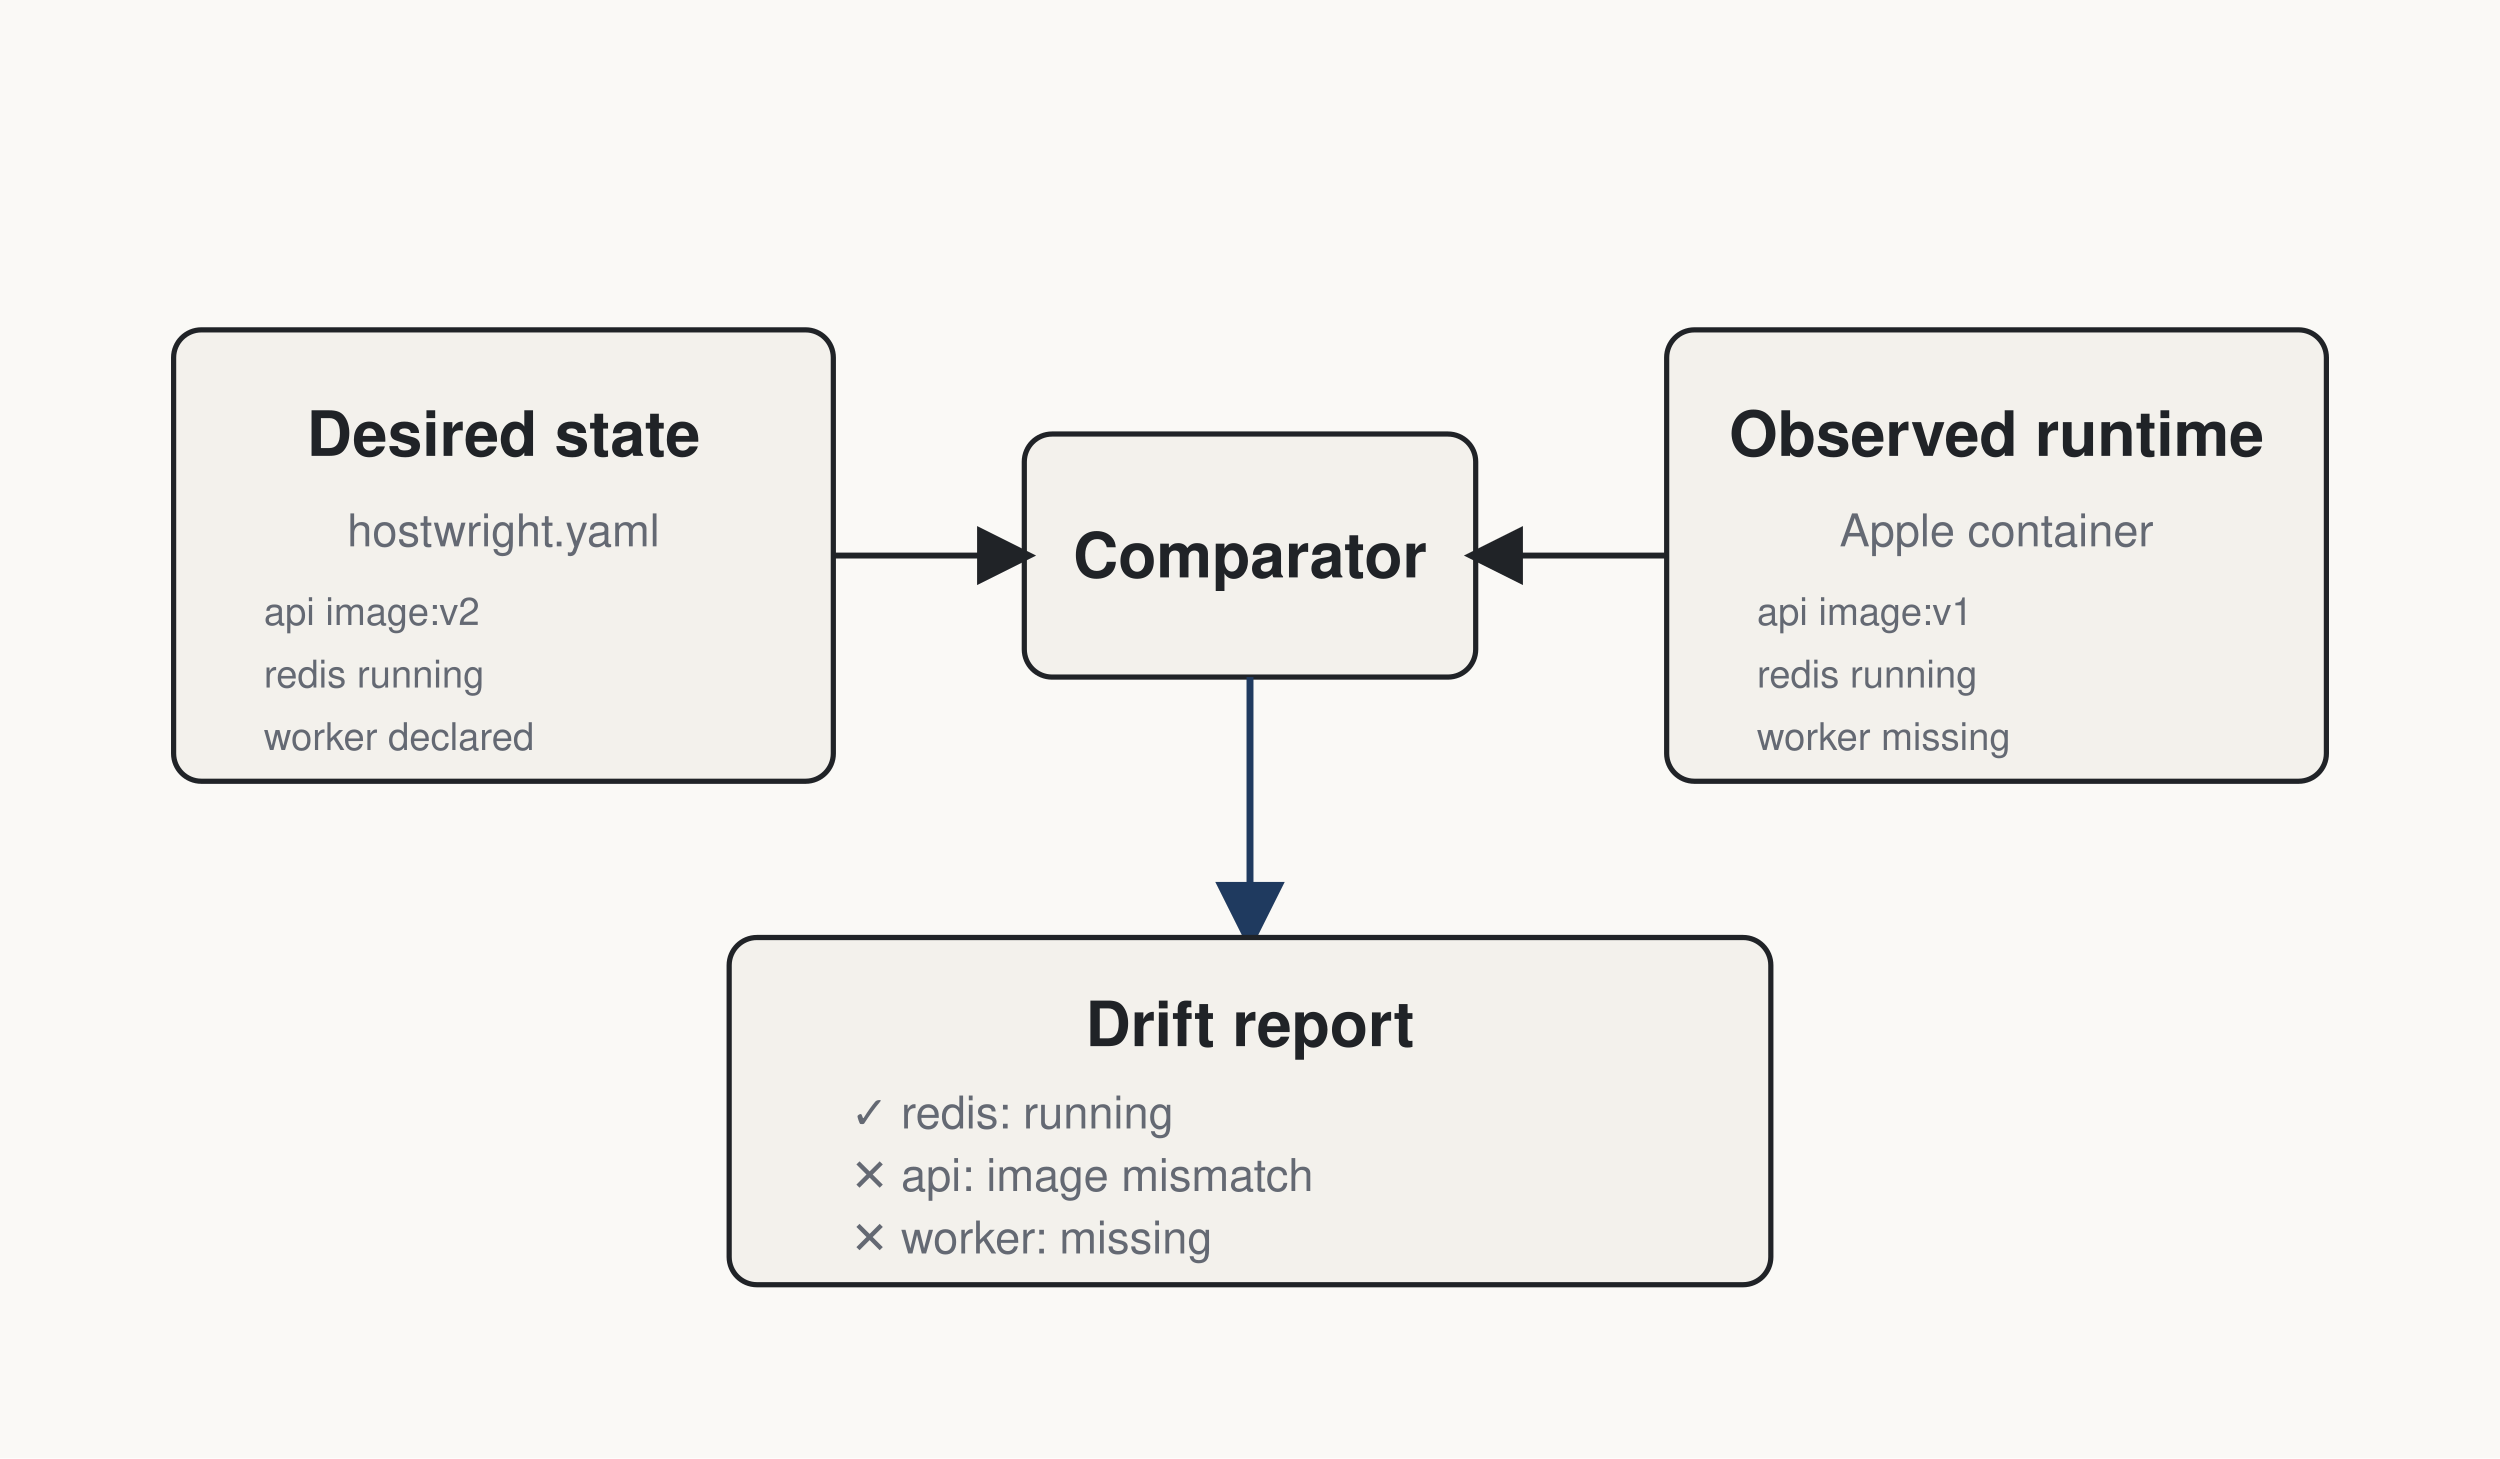
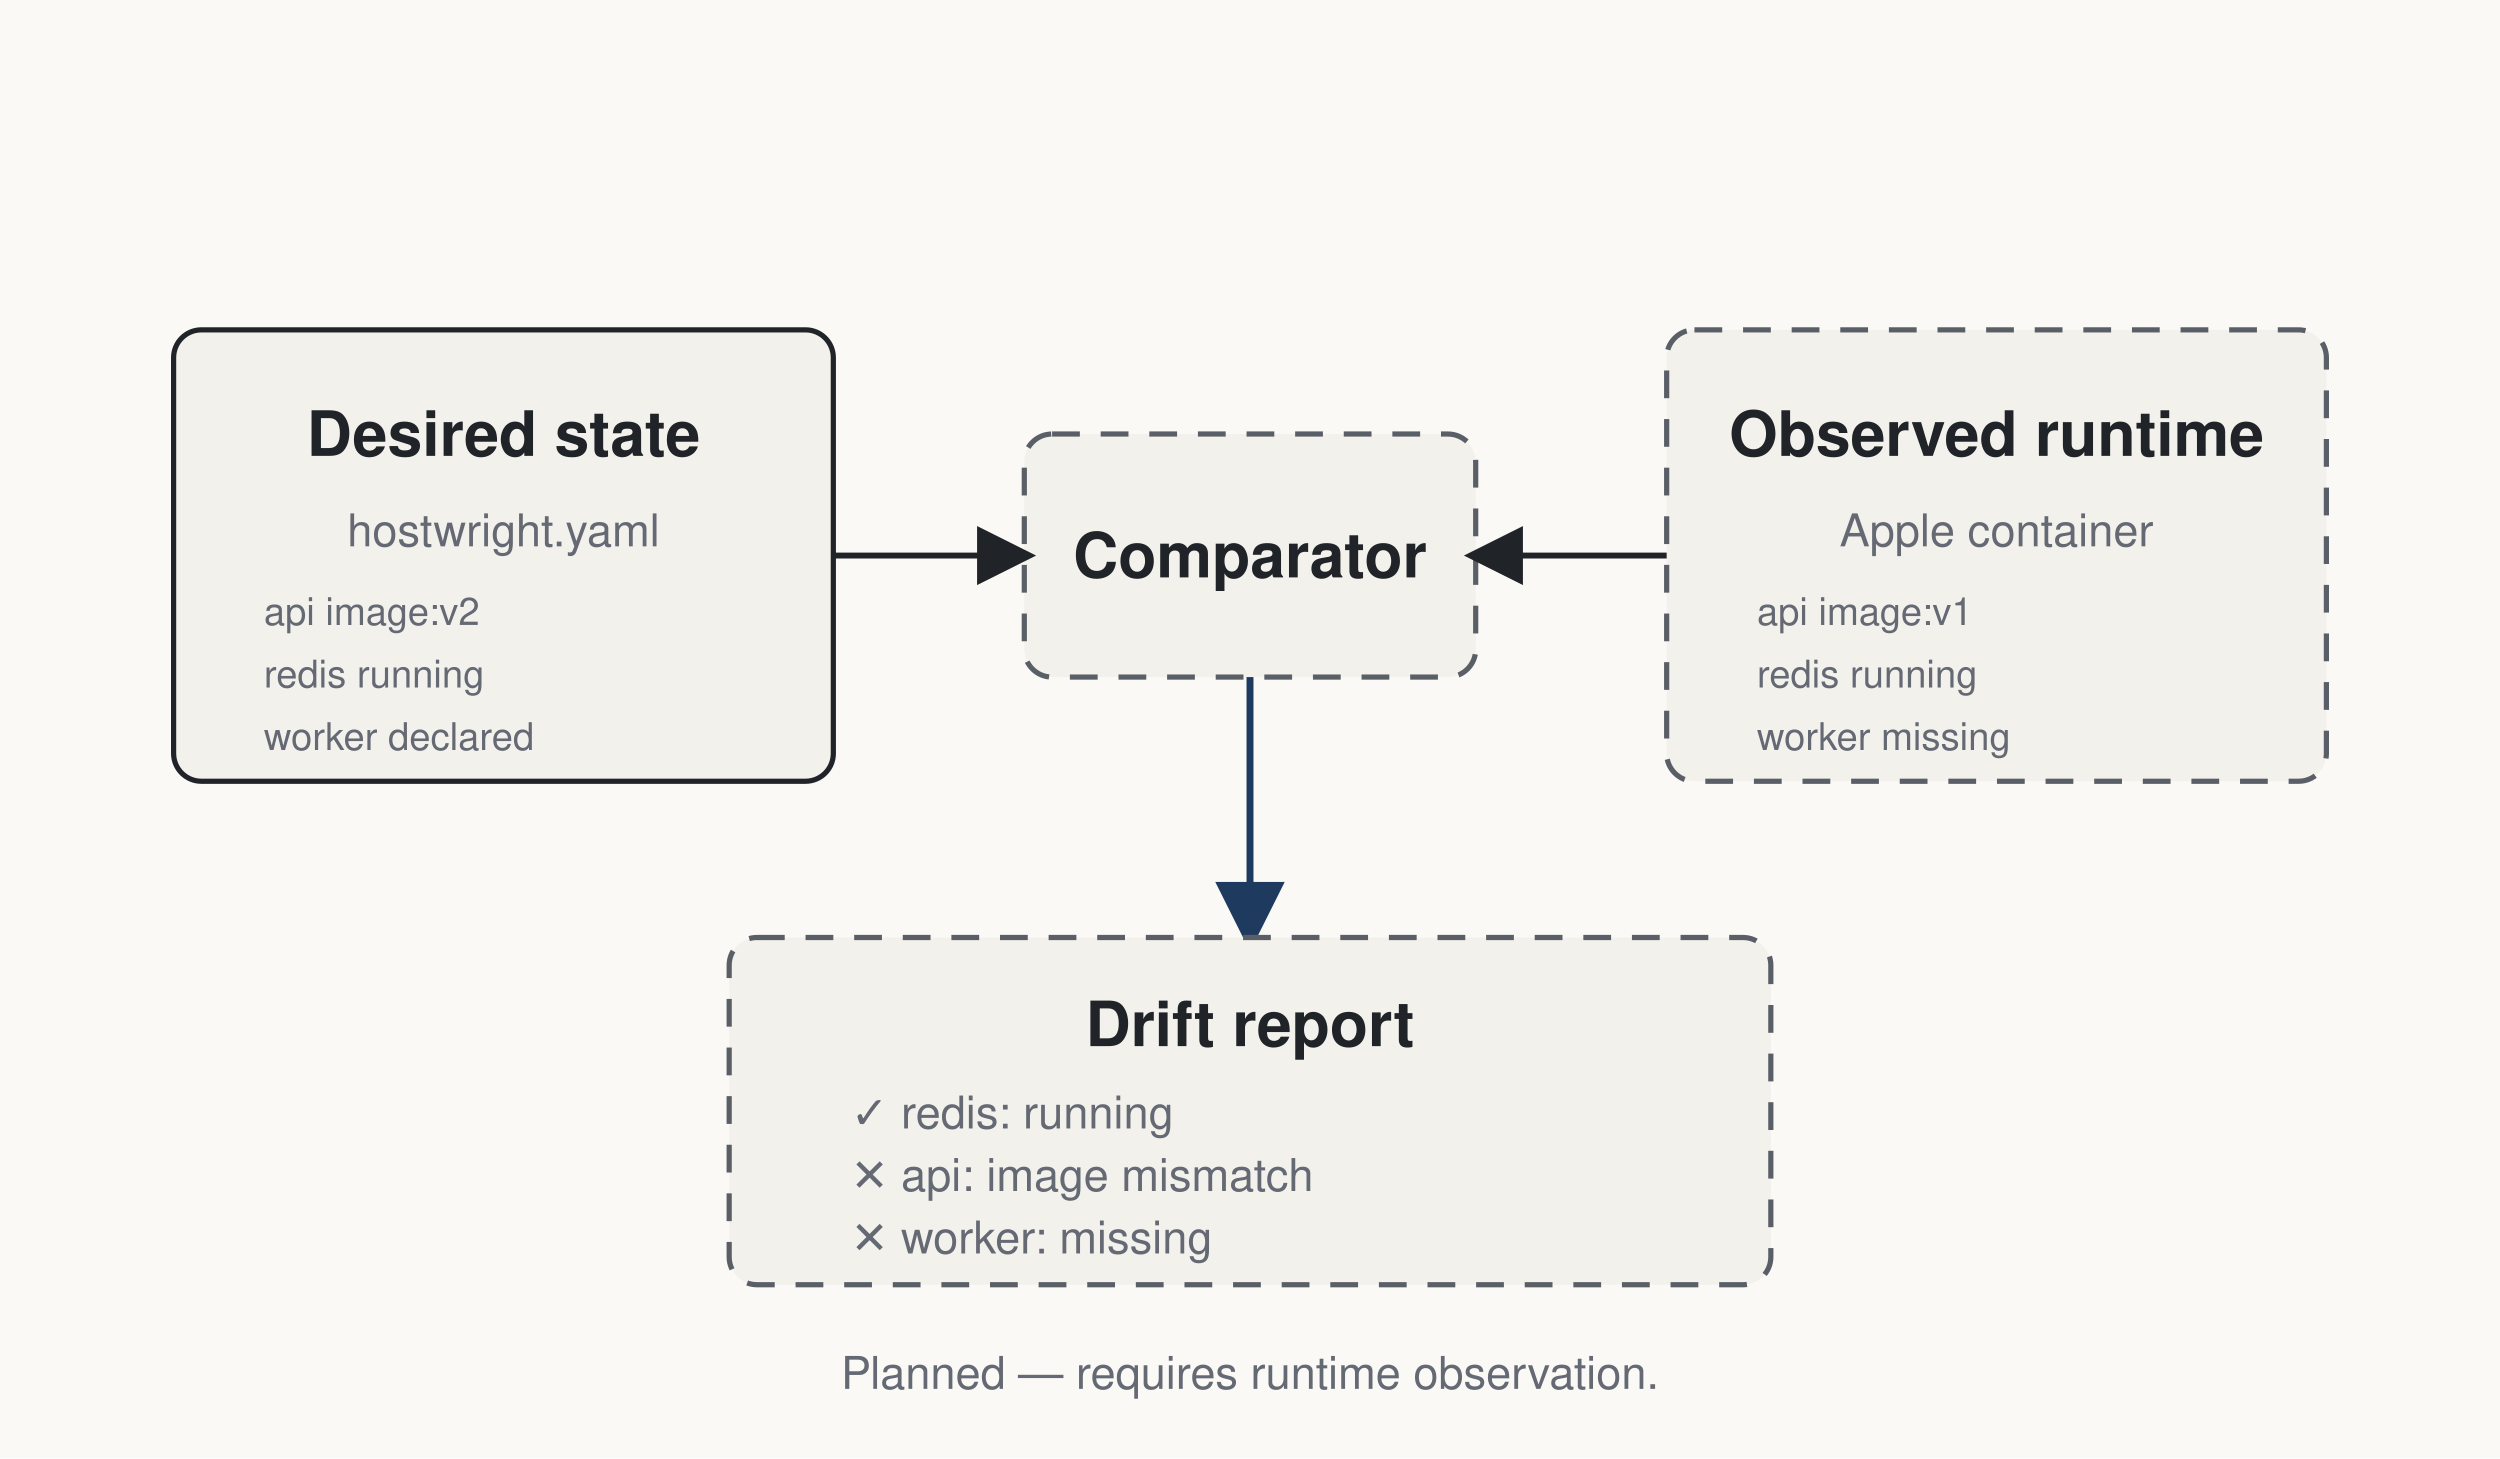
<svg xmlns="http://www.w3.org/2000/svg" viewBox="0 0 720 420" role="img" aria-labelledby="title desc">
  <style>
      .label { font-family: Helvetica, Arial, sans-serif; fill: #202327; font-size: 18px; font-weight: 600; }
      .small { font-family: Helvetica, Arial, sans-serif; fill: #646973; font-size: 13px; font-weight: 400; }
      .mono { font-family: ui-monospace, SFMono-Regular, Menlo, Consolas, monospace; fill: #202327; font-size: 15px; }
      .tiny { font-family: Helvetica, Arial, sans-serif; fill: #646973; font-size: 11px; }
      .box { fill: #f3f1ec; stroke: #e4e1da; stroke-width: 1.5; }
      .box-ink { fill: #f3f1ec; stroke: #202327; stroke-width: 1.5; }
      .planned { stroke: #5a5f67; stroke-dasharray: 8 6; }
      .arrow { stroke: #202327; stroke-width: 1.7; fill: none; marker-end: url(#arrowInk); }
      .arrowAccent { stroke: #1f3a5f; stroke-width: 2; fill: none; marker-end: url(#arrowAccent); }
      .hair { stroke: #e4e1da; stroke-width: 1.5; }
    </style>
  <defs>
    <marker id="arrowInk" markerWidth="10" markerHeight="10" refX="8" refY="5" orient="auto" markerUnits="strokeWidth">
      <path d="M 0 0 L 10 5 L 0 10 z" fill="#202327" />
    </marker>
    <marker id="arrowAccent" markerWidth="10" markerHeight="10" refX="8" refY="5" orient="auto" markerUnits="strokeWidth">
      <path d="M 0 0 L 10 5 L 0 10 z" fill="#1f3a5f" />
    </marker>
  </defs>
  <rect x="0" y="0" width="720" height="420" fill="#faf9f6" />
  <rect x="50" y="95" width="190" height="130" rx="8" class="box-ink" />
  <text x="145" y="125" class="label" text-anchor="middle" dominant-baseline="middle">Desired state</text>
  <text x="145" y="153" class="small" text-anchor="middle" dominant-baseline="middle">hostwright.yaml</text>
  <text x="76" y="180" class="tiny" text-anchor="start">
    <tspan x="76" dy="0">api image:v2</tspan>
    <tspan x="76" dy="18">redis running</tspan>
    <tspan x="76" dy="18">worker declared</tspan>
  </text>
-   <rect x="480" y="95" width="190" height="130" rx="8" class="box-ink" />
+   <rect x="480" y="95" width="190" height="130" rx="8" class="box-ink planned" />
  <text x="575" y="125" class="label" text-anchor="middle" dominant-baseline="middle">Observed runtime</text>
  <text x="575" y="153" class="small" text-anchor="middle" dominant-baseline="middle">Apple container</text>
  <text x="506" y="180" class="tiny" text-anchor="start">
    <tspan x="506" dy="0">api image:v1</tspan>
    <tspan x="506" dy="18">redis running</tspan>
    <tspan x="506" dy="18">worker missing</tspan>
  </text>
-   <rect x="295" y="125" width="130" height="70" rx="8" class="box-ink" />
+   <rect x="295" y="125" width="130" height="70" rx="8" class="box-ink planned" />
  <text x="360" y="160" class="label" text-anchor="middle" dominant-baseline="middle">Comparator</text>
  <path d="M 240 160 L 295 160" class="arrow" />
  <path d="M 480 160 L 425 160" class="arrow" />
  <path d="M 360 195 L 360 270" class="arrowAccent" />
-   <rect x="210" y="270" width="300" height="100" rx="8" class="box-ink" />
+   <rect x="210" y="270" width="300" height="100" rx="8" class="box-ink planned" />
  <text x="360" y="295" class="label" text-anchor="middle" dominant-baseline="middle">Drift report</text>
  <text x="245" y="325" class="small" text-anchor="start">
    <tspan x="245" dy="0">✓ redis: running</tspan>
    <tspan x="245" dy="18">✕ api: image mismatch</tspan>
    <tspan x="245" dy="18">✕ worker: missing</tspan>
  </text>
+   <text x="360" y="400" class="small" text-anchor="middle" fill="#5a5f67">Planned — requires runtime observation.</text>
</svg>
